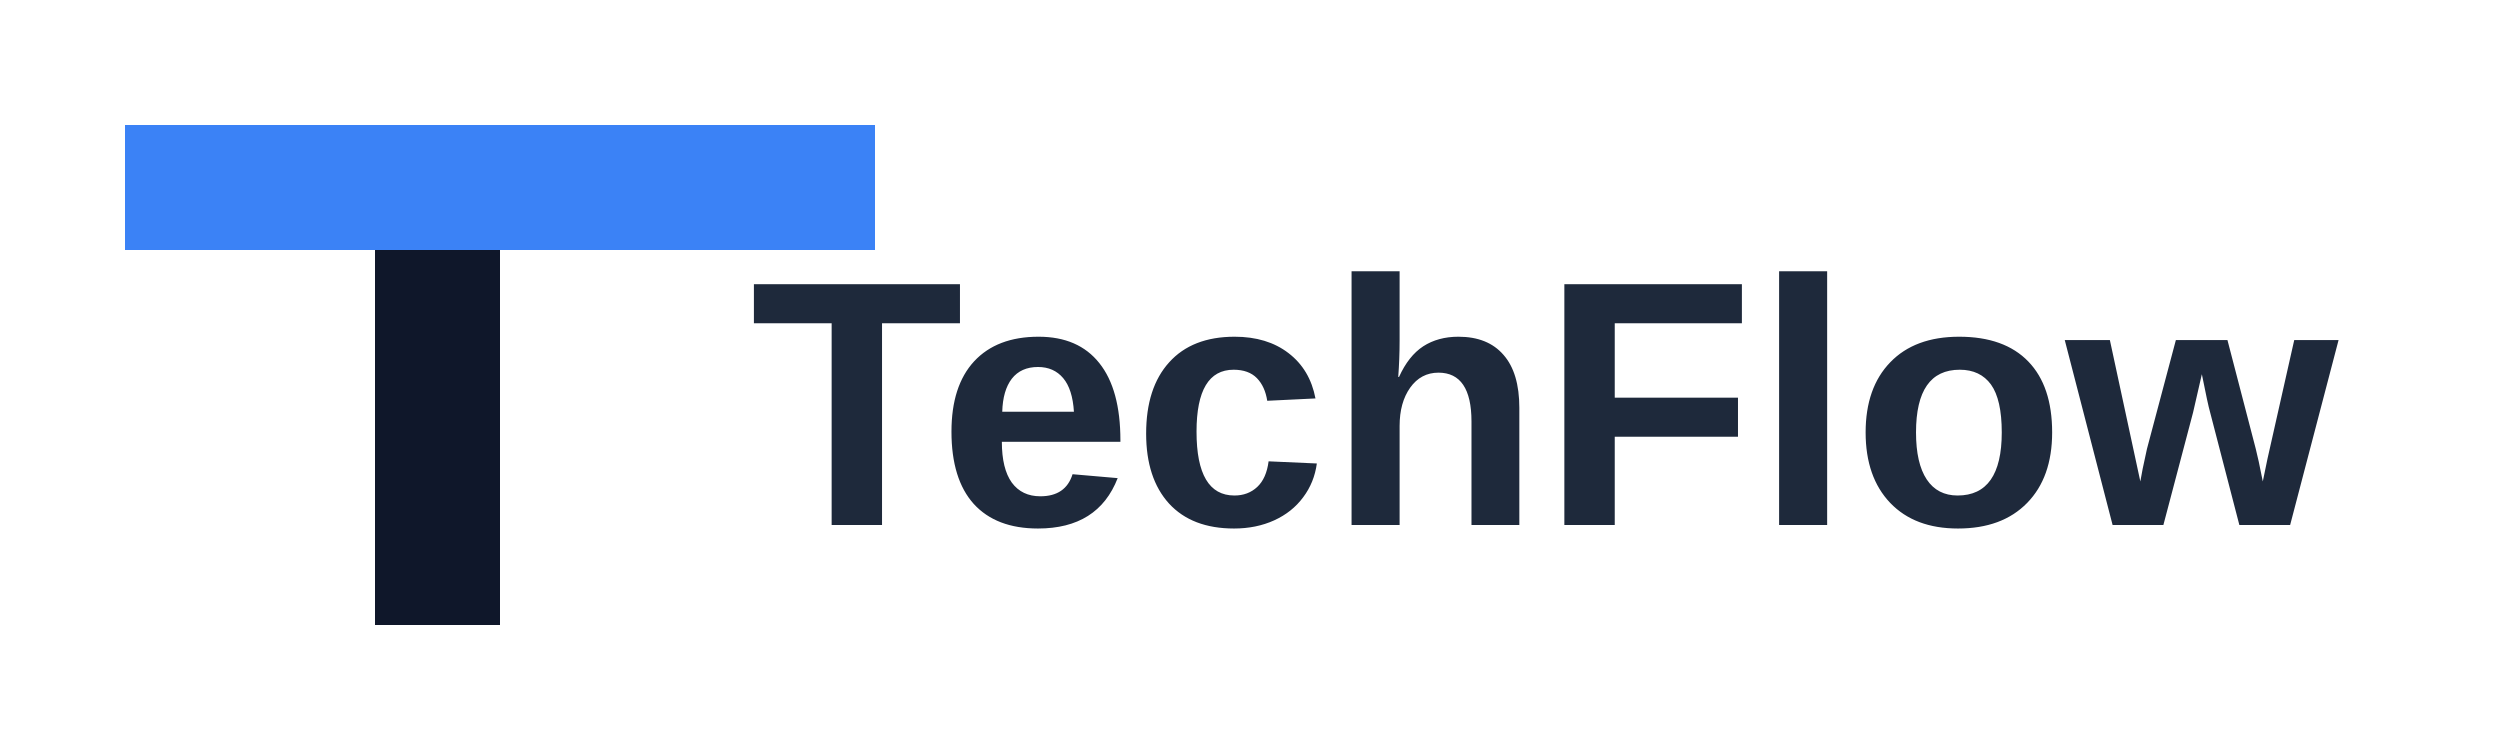
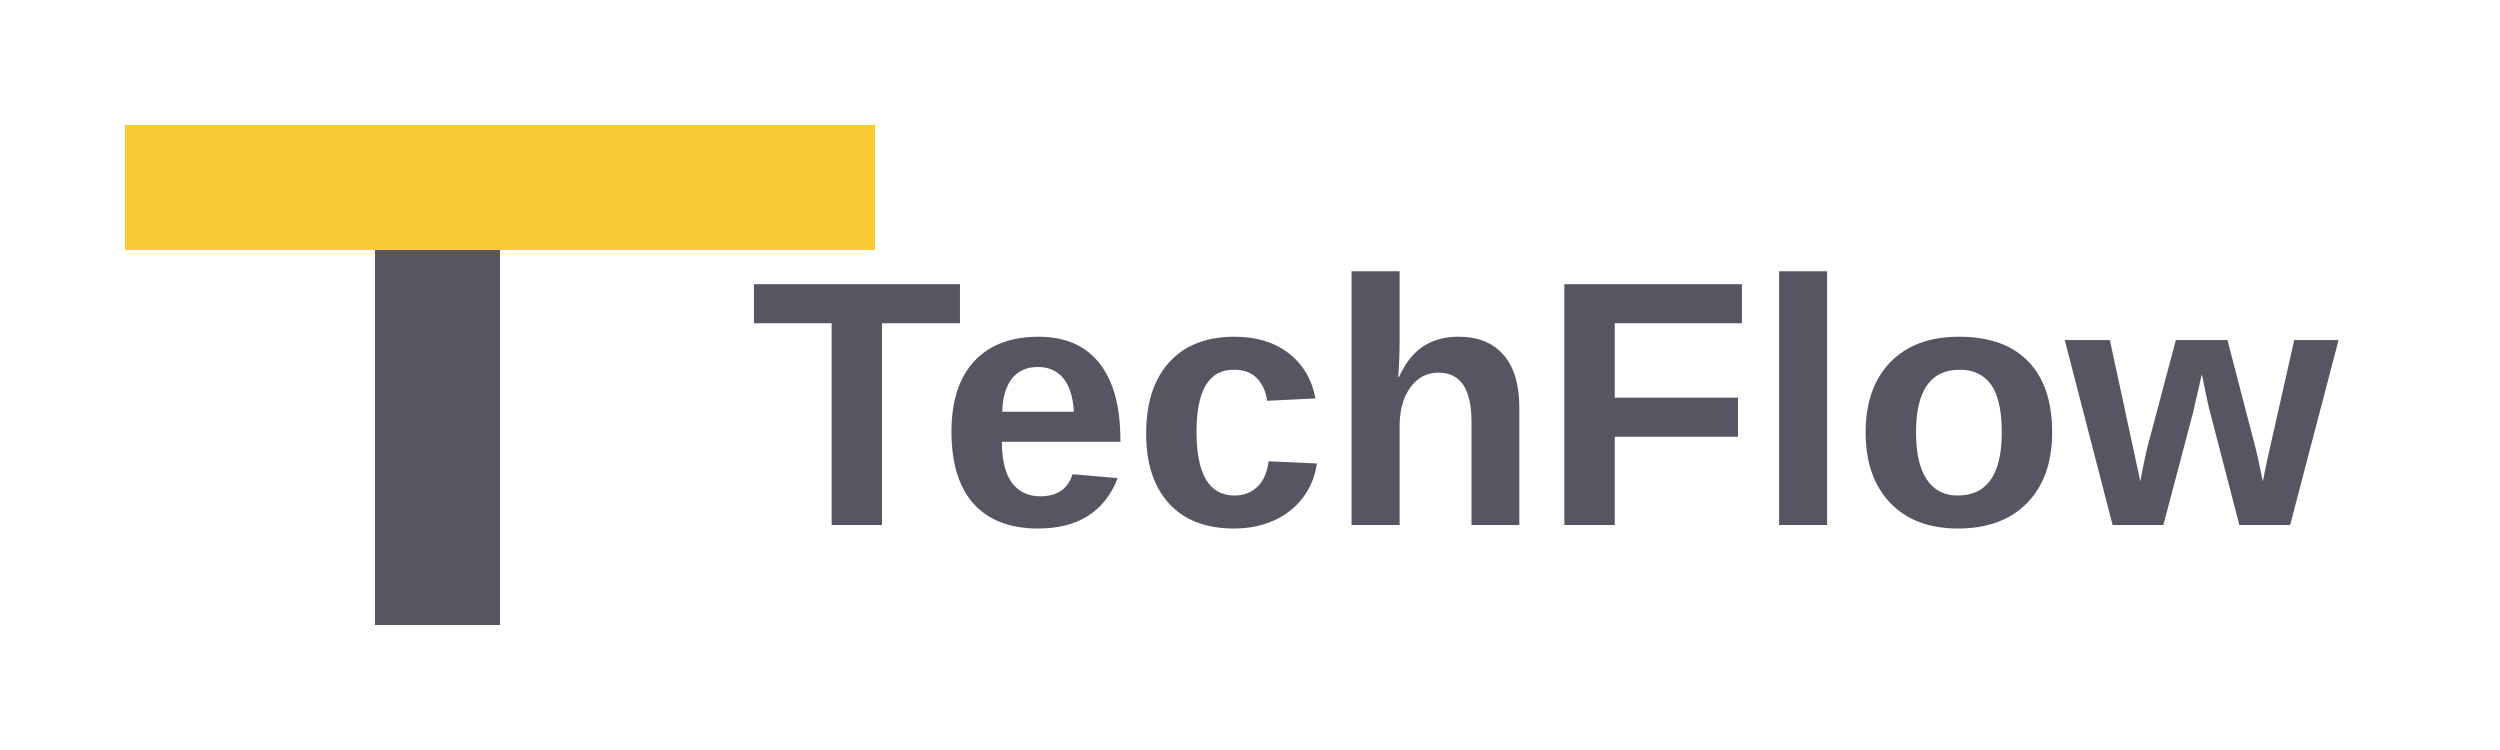
<svg xmlns="http://www.w3.org/2000/svg" viewBox="0 0 200 60">
-   <path fill="#0f172a" d="M30 10h10v40H30z" />
-   <path fill="#3b82f6" d="M10 10h60v10H10z" />
-   <text x="60" y="42" font-family="Arial, sans-serif" font-weight="bold" font-size="28" fill="#1e293b">TechFlow</text>
+   <path fill="#575562" d="M30 10h10v40H30z" />
+   <path fill="#f9ca33" d="M10 10h60v10H10z" />
+   <text x="60" y="42" font-family="Arial, sans-serif" font-weight="bold" font-size="28" fill="#575562">TechFlow</text>
</svg>
